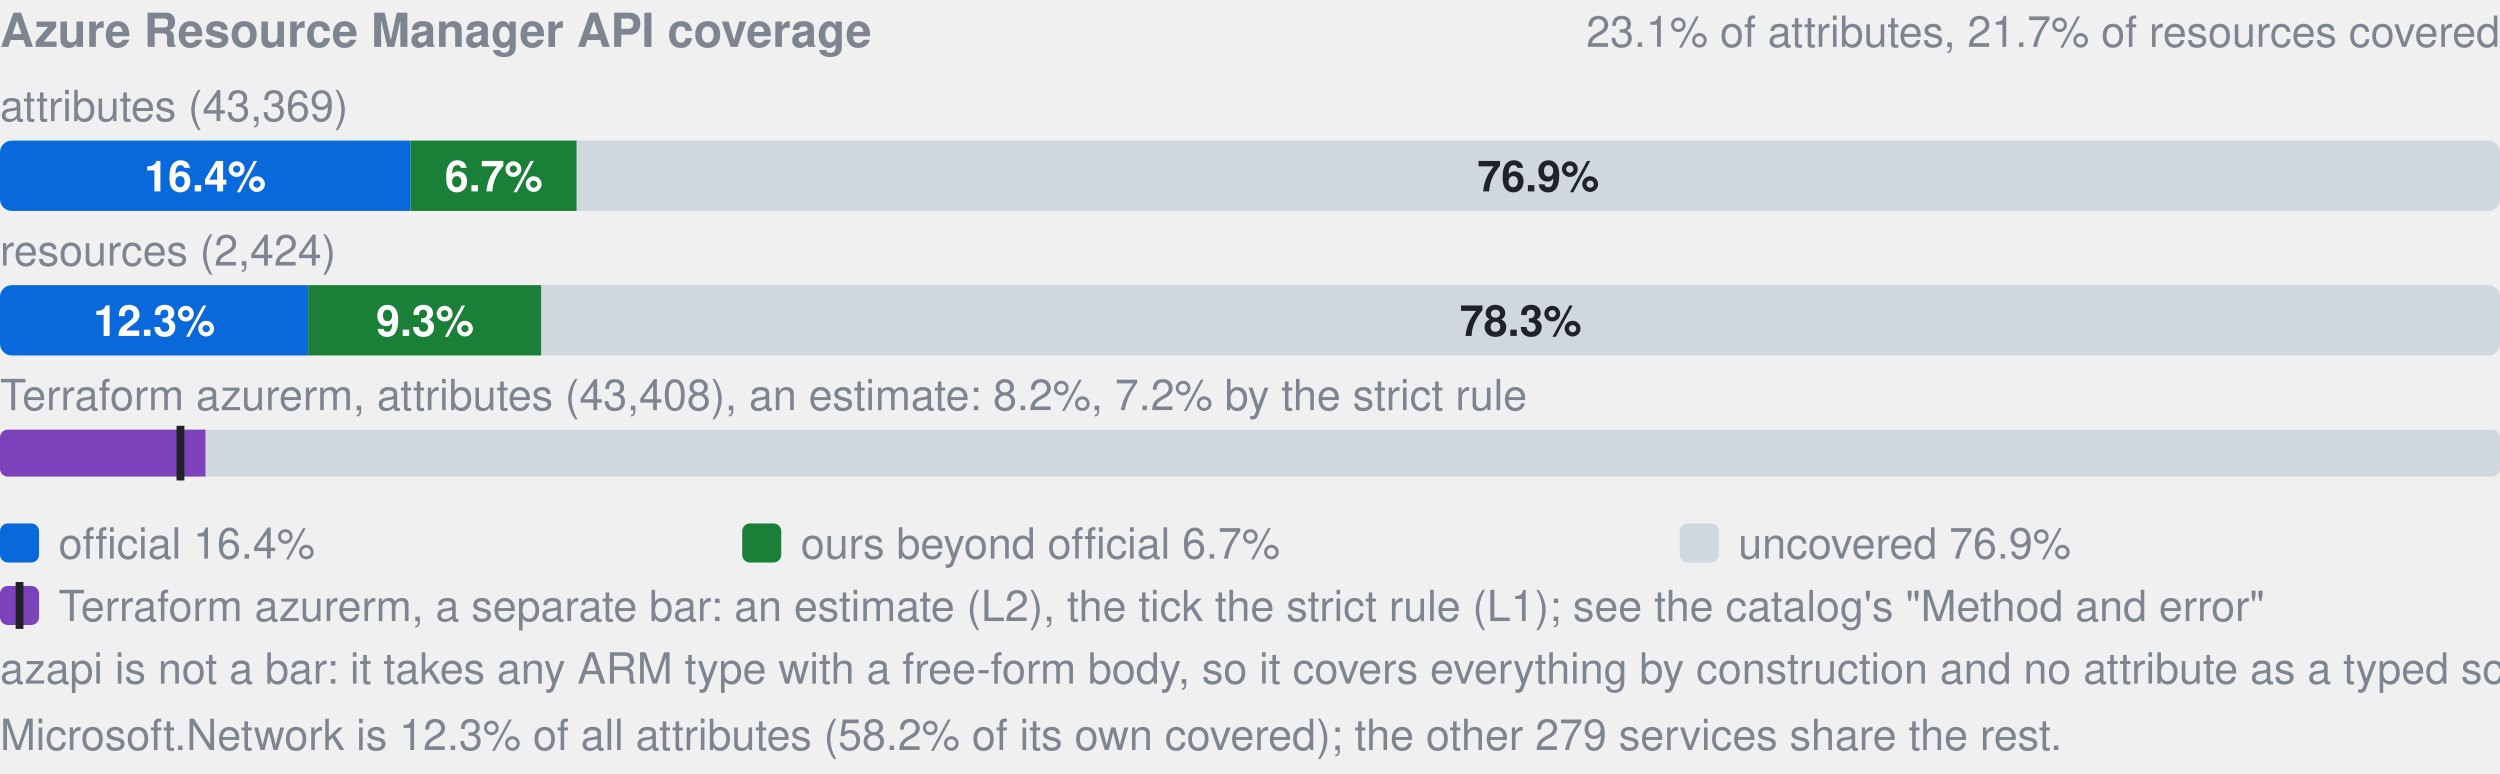
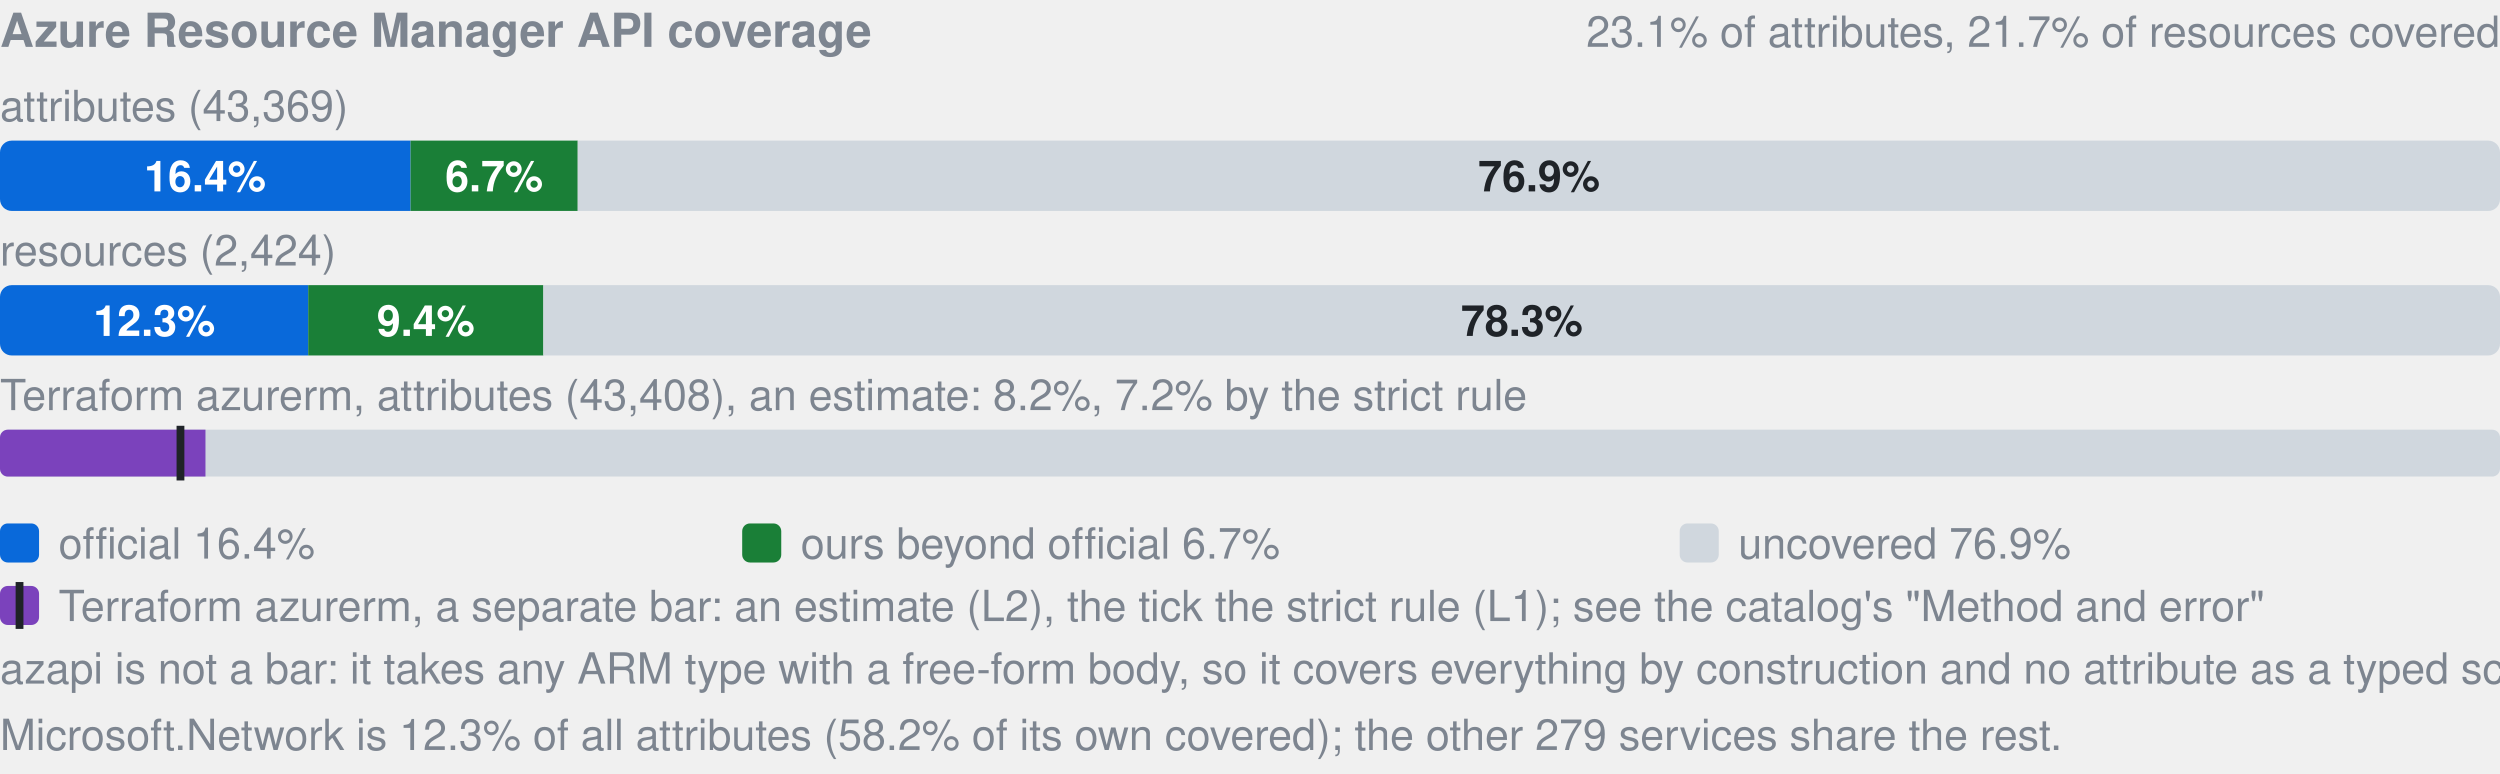
- <svg xmlns="http://www.w3.org/2000/svg" width="640" height="198" viewBox="0 0 640 198" role="img" aria-label="Azure Resource Manager API coverage: by attributes 16.4% official, 6.7% ours beyond official, 76.9% uncovered, of 43369; by resources 12.3% official, 9.3% ours beyond official, 78.3% uncovered, of 2424; Terraform azurerm, an estimate: 8.2% (L2), 7.2% by the strict rule (L1). azapi is not a bar: it takes any ARM type with a free-form body, so it covers everything by construction and no attribute as a typed schema.">
+ <svg xmlns="http://www.w3.org/2000/svg" width="640" height="198" viewBox="0 0 640 198" role="img" aria-label="Azure Resource Manager API coverage: by attributes 16.4% official, 6.7% ours beyond official, 76.9% uncovered, of 43369; by resources 12.3% official, 9.4% ours beyond official, 78.3% uncovered, of 2424; Terraform azurerm, an estimate: 8.2% (L2), 7.2% by the strict rule (L1). azapi is not a bar: it takes any ARM type with a free-form body, so it covers everything by construction and no attribute as a typed schema.">
  <style>text{font-family:-apple-system,BlinkMacSystemFont,"Segoe UI",Helvetica,Arial,sans-serif}.s{font-size:11px;font-weight:600}.t{font-size:11px;fill:#7d8590}.h{font-size:12px;font-weight:600;fill:#7d8590}</style>
  <text x="0" y="12" class="h">Azure Resource Manager API coverage</text>
  <text x="640" y="12" text-anchor="end" class="t">23.1% of attributes, 21.7% of resources covered</text>
  <text x="0" y="31" class="t">attributes (43,369)</text>
  <clipPath id="a">
    <rect x="0.0" y="36.0" width="640.0" height="18.0" rx="3" />
  </clipPath>
  <g clip-path="url(#a)">
    <rect x="0.0" y="36.0" width="105.1" height="18.0" fill="#0969da" />
-     <rect x="105.1" y="36.0" width="42.6" height="18.0" fill="#1a7f37" />
-     <rect x="147.6" y="36.0" width="492.4" height="18.0" fill="#d0d7de" />
+     <rect x="105.1" y="36.0" width="42.8" height="18.0" fill="#1a7f37" />
+     <rect x="147.9" y="36.0" width="492.1" height="18.0" fill="#d0d7de" />
  </g>
  <text x="52.5" y="49.0" text-anchor="middle" fill="#fff" class="s">16.4%</text>
-   <text x="126.4" y="49.0" text-anchor="middle" fill="#fff" class="s">6.7%</text>
-   <text x="393.8" y="49.0" text-anchor="middle" fill="#1f2328" class="s">76.9%</text>
+   <text x="126.5" y="49.0" text-anchor="middle" fill="#fff" class="s">6.7%</text>
+   <text x="394.0" y="49.0" text-anchor="middle" fill="#1f2328" class="s">76.9%</text>
  <text x="0" y="68" class="t">resources (2,424)</text>
  <clipPath id="r">
    <rect x="0.0" y="73.0" width="640.0" height="18.0" rx="3" />
  </clipPath>
  <g clip-path="url(#r)">
    <rect x="0.0" y="73.0" width="78.9" height="18.0" fill="#0969da" />
-     <rect x="78.9" y="73.0" width="59.7" height="18.0" fill="#1a7f37" />
-     <rect x="138.6" y="73.0" width="501.4" height="18.0" fill="#d0d7de" />
+     <rect x="78.9" y="73.0" width="60.2" height="18.0" fill="#1a7f37" />
+     <rect x="139.1" y="73.0" width="500.9" height="18.0" fill="#d0d7de" />
  </g>
  <text x="39.5" y="86.0" text-anchor="middle" fill="#fff" class="s">12.3%</text>
-   <text x="108.8" y="86.0" text-anchor="middle" fill="#fff" class="s">9.3%</text>
-   <text x="389.3" y="86.0" text-anchor="middle" fill="#1f2328" class="s">78.3%</text>
+   <text x="109.0" y="86.0" text-anchor="middle" fill="#fff" class="s">9.4%</text>
+   <text x="389.6" y="86.0" text-anchor="middle" fill="#1f2328" class="s">78.3%</text>
  <text x="0" y="105" class="t">Terraform azurerm, attributes (43,408), an estimate: 8.2%, 7.2% by the strict rule</text>
  <clipPath id="tf">
    <rect x="0.0" y="110.0" width="640.0" height="12.0" rx="2" />
  </clipPath>
  <g clip-path="url(#tf)">
    <rect x="0.0" y="110.0" width="640.0" height="12.0" fill="#d0d7de" />
    <rect x="0.0" y="110.0" width="52.6" height="12.0" fill="#7b42bc" />
  </g>
  <rect x="45.2" y="109.0" width="2" height="14.0" fill="#1f2328" />
  <rect x="0" y="134" width="10" height="10" rx="2" fill="#0969da" />
  <text x="15" y="143" class="t">official 16.4%</text>
  <rect x="190" y="134" width="10" height="10" rx="2" fill="#1a7f37" />
  <text x="205" y="143" class="t">ours beyond official 6.7%</text>
  <rect x="430" y="134" width="10" height="10" rx="2" fill="#d0d7de" />
  <text x="445" y="143" class="t">uncovered 76.9%</text>
  <rect x="0" y="150" width="10" height="10" rx="2" fill="#7b42bc" />
  <rect x="4" y="149" width="2" height="12" fill="#1f2328" />
  <text x="15" y="159" class="t">Terraform azurerm, a separate bar: an estimate (L2), the tick the strict rule (L1); see the catalog's "Method and error"</text>
  <text x="0" y="175" class="t">azapi is not a bar: it takes any ARM type with a free-form body, so it covers everything by construction and no attribute as a typed schema.</text>
  <text x="0" y="192" class="t">Microsoft.Network is 12.3% of all attributes (58.2% of its own covered); the other 279 services share the rest.</text>
</svg>
